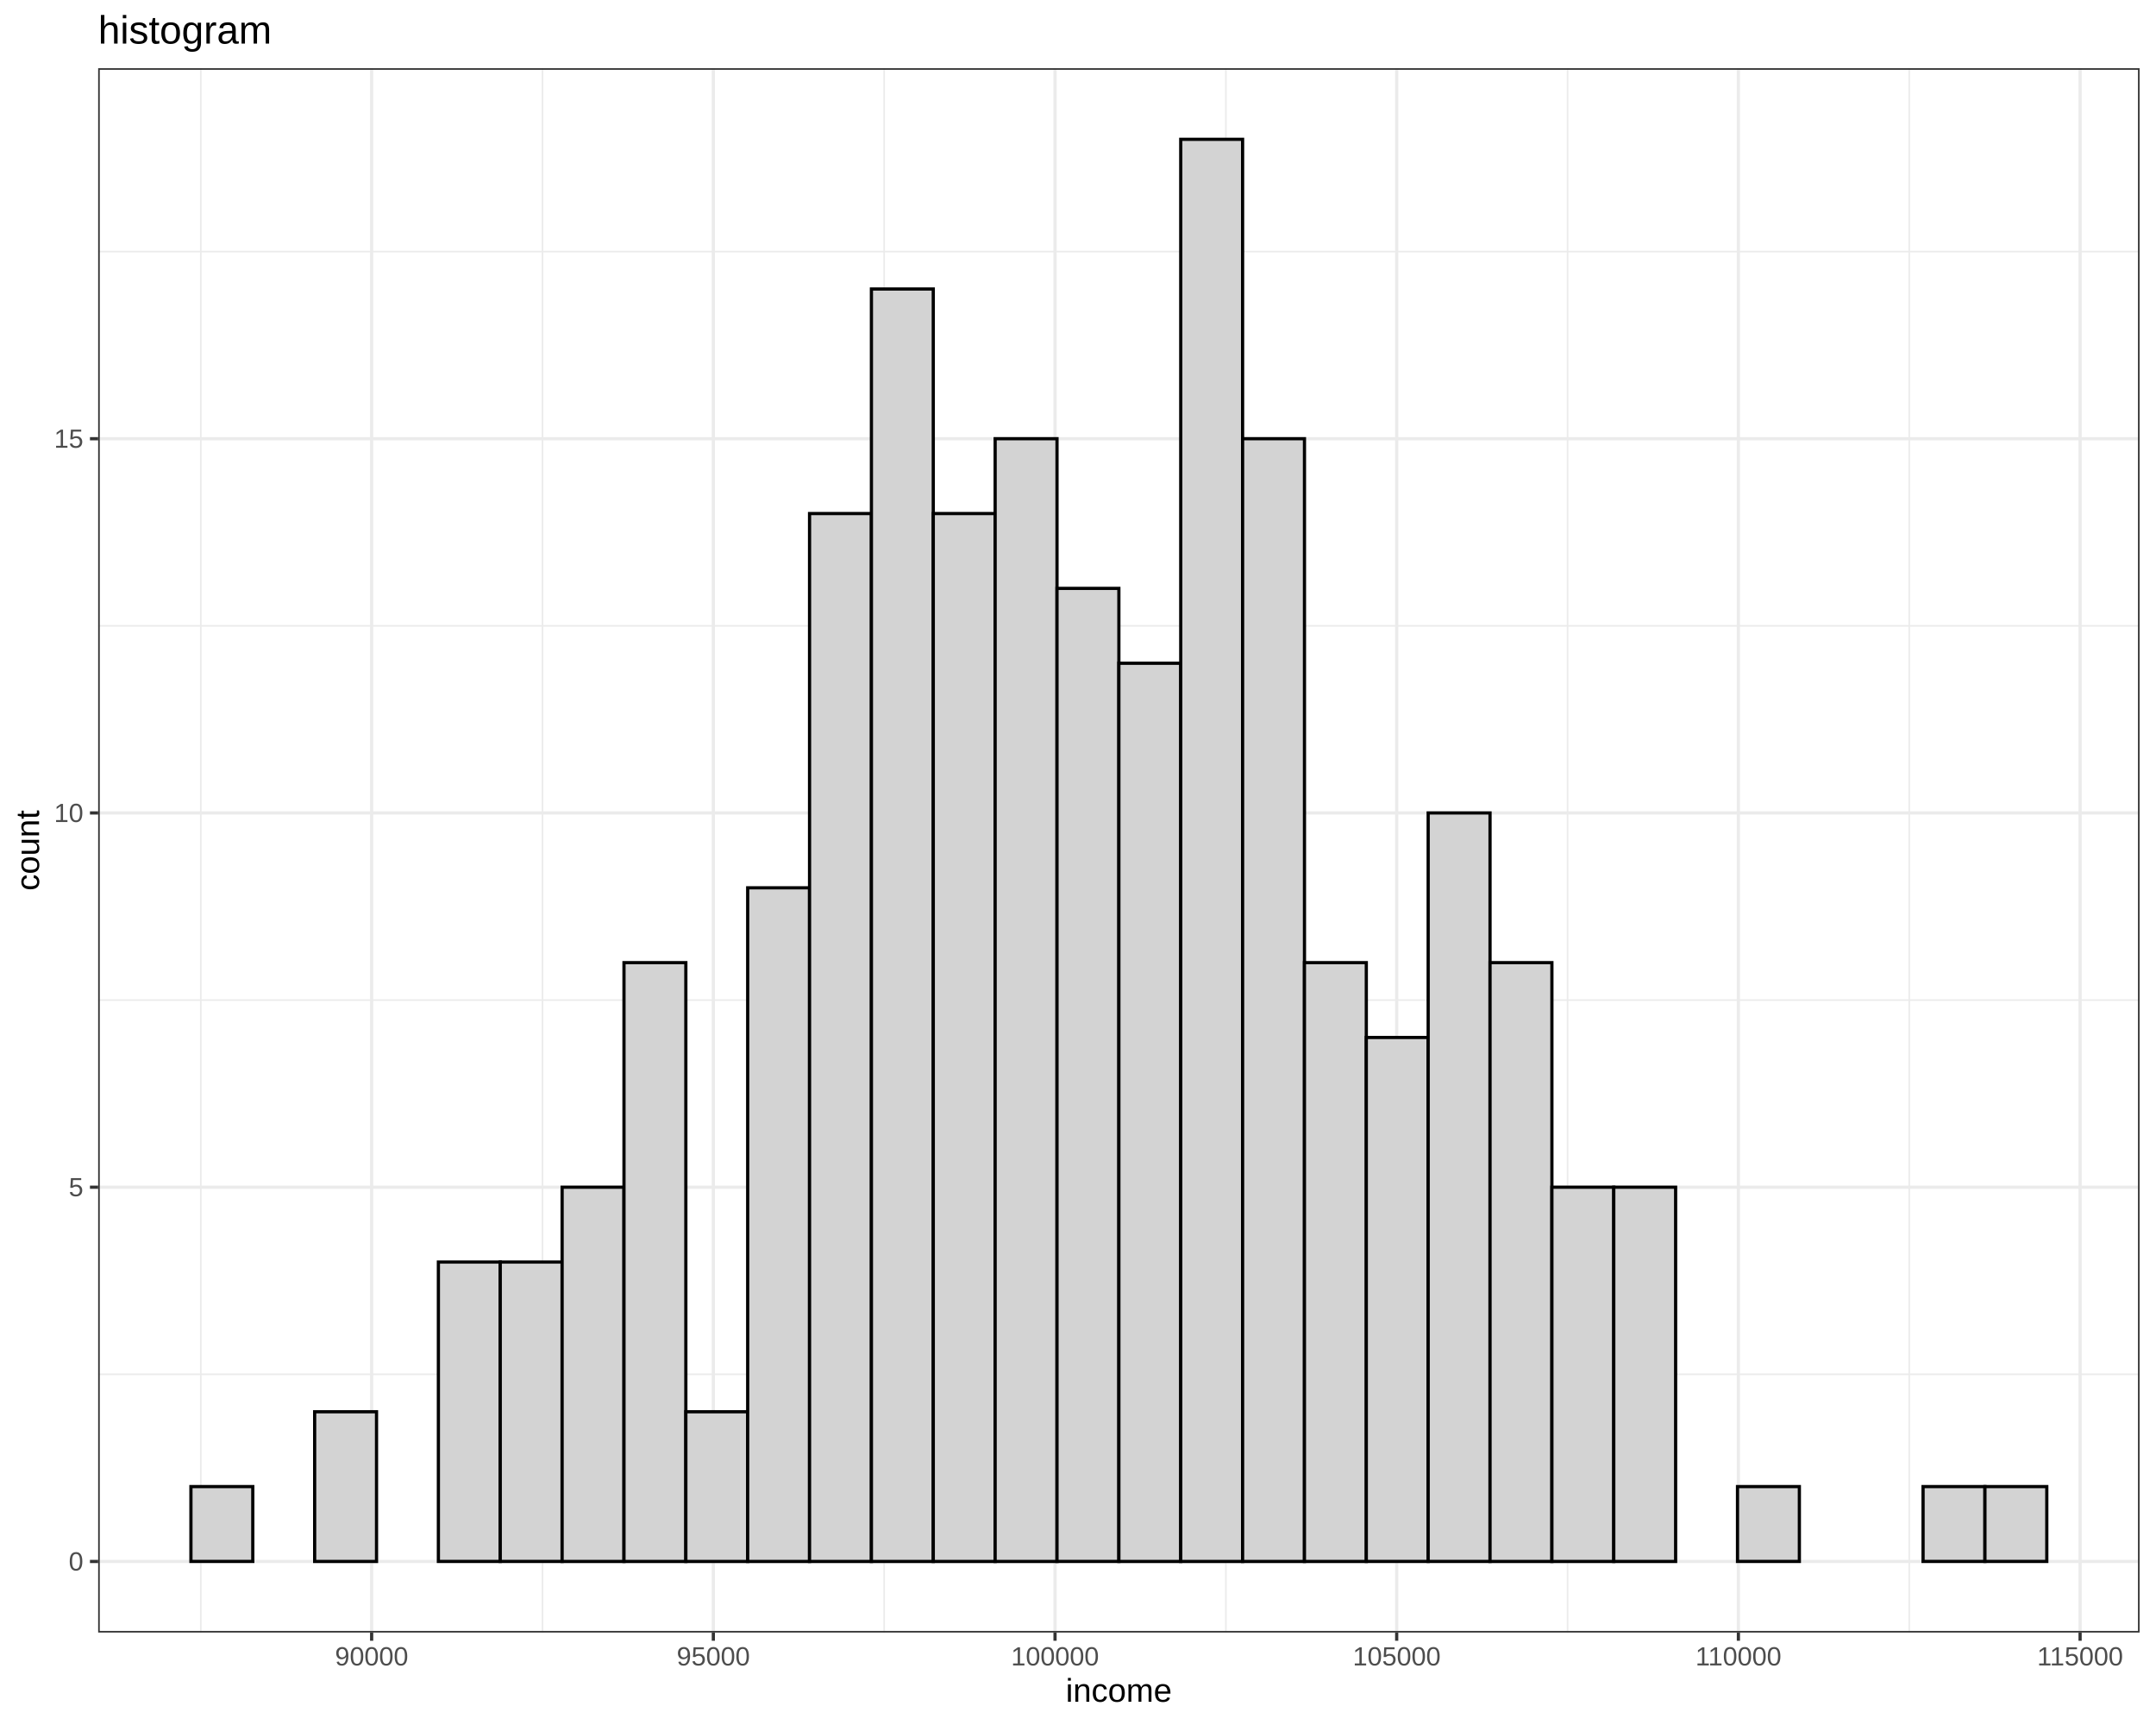
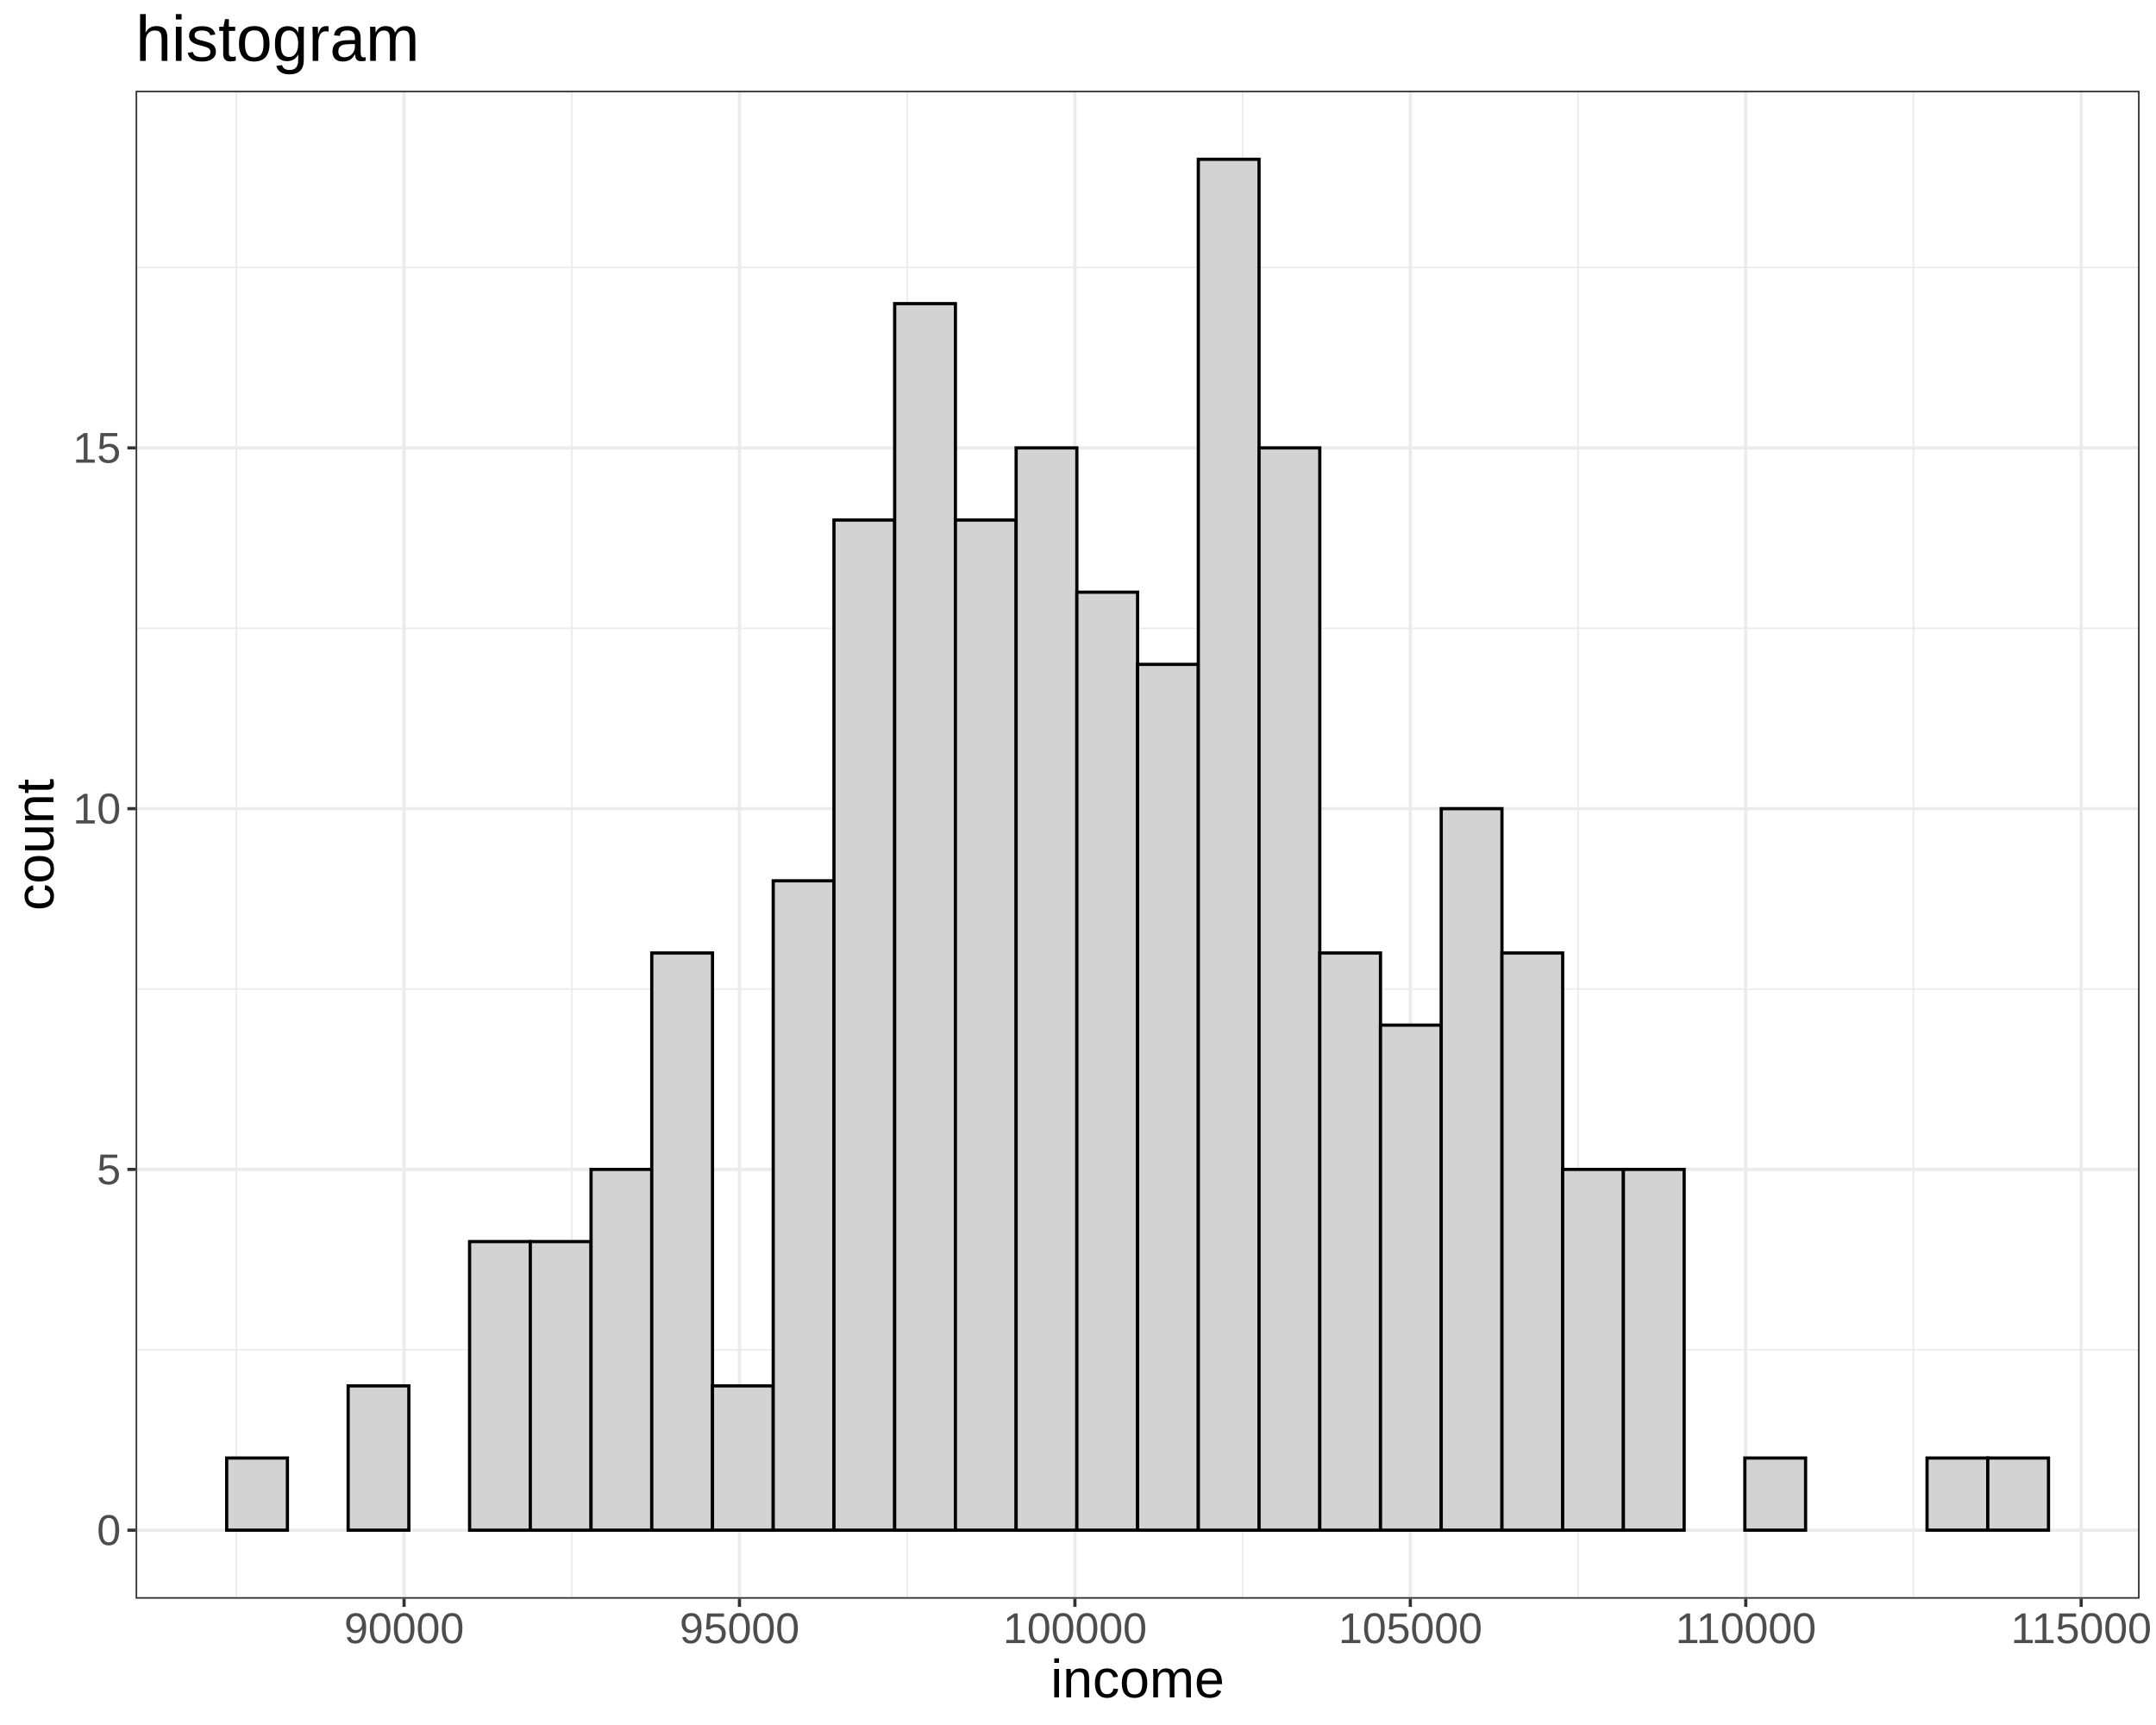
<svg xmlns="http://www.w3.org/2000/svg" viewBox="0 0 720.00 576.00">
  <defs>
    <style type="text/css">
    line, polyline, polygon, path, rect, circle {
      fill: none;
      stroke: #000000;
      stroke-linecap: round;
      stroke-linejoin: round;
      stroke-miterlimit: 10.00;
    }
  </style>
  </defs>
  <rect width="100%" height="100%" style="stroke: none; fill: #FFFFFF;" />
  <rect x="0.00" y="0.00" width="720.00" height="576.00" style="stroke-width: 1.07; stroke: #FFFFFF; fill: #FFFFFF;" />
  <defs>
-     <clipPath id="cpMzIuNzh8NzE0LjUyfDU0NS4xM3wyMi43Nw==">
-       <rect x="32.78" y="22.77" width="681.74" height="522.36" />
+     <clipPath id="cpNDUuMjh8NzE0LjUyfDUzMy44M3wzMC4zMA==">
+       <rect x="45.28" y="30.30" width="669.24" height="503.53" />
    </clipPath>
  </defs>
-   <rect x="32.78" y="22.77" width="681.74" height="522.36" style="stroke-width: 1.07; stroke: none; fill: #FFFFFF;" clip-path="url(#cpMzIuNzh8NzE0LjUyfDU0NS4xM3wyMi43Nw==)" />
-   <polyline points="32.78,458.90 714.52,458.90 " style="stroke-width: 0.53; stroke: #EBEBEB; stroke-linecap: butt;" clip-path="url(#cpMzIuNzh8NzE0LjUyfDU0NS4xM3wyMi43Nw==)" />
-   <polyline points="32.78,333.94 714.52,333.94 " style="stroke-width: 0.53; stroke: #EBEBEB; stroke-linecap: butt;" clip-path="url(#cpMzIuNzh8NzE0LjUyfDU0NS4xM3wyMi43Nw==)" />
-   <polyline points="32.78,208.97 714.52,208.97 " style="stroke-width: 0.53; stroke: #EBEBEB; stroke-linecap: butt;" clip-path="url(#cpMzIuNzh8NzE0LjUyfDU0NS4xM3wyMi43Nw==)" />
-   <polyline points="32.78,84.00 714.52,84.00 " style="stroke-width: 0.53; stroke: #EBEBEB; stroke-linecap: butt;" clip-path="url(#cpMzIuNzh8NzE0LjUyfDU0NS4xM3wyMi43Nw==)" />
-   <polyline points="67.06,545.13 67.06,22.77 " style="stroke-width: 0.53; stroke: #EBEBEB; stroke-linecap: butt;" clip-path="url(#cpMzIuNzh8NzE0LjUyfDU0NS4xM3wyMi43Nw==)" />
-   <polyline points="181.17,545.13 181.17,22.77 " style="stroke-width: 0.53; stroke: #EBEBEB; stroke-linecap: butt;" clip-path="url(#cpMzIuNzh8NzE0LjUyfDU0NS4xM3wyMi43Nw==)" />
-   <polyline points="295.27,545.13 295.27,22.77 " style="stroke-width: 0.53; stroke: #EBEBEB; stroke-linecap: butt;" clip-path="url(#cpMzIuNzh8NzE0LjUyfDU0NS4xM3wyMi43Nw==)" />
-   <polyline points="409.38,545.13 409.38,22.77 " style="stroke-width: 0.53; stroke: #EBEBEB; stroke-linecap: butt;" clip-path="url(#cpMzIuNzh8NzE0LjUyfDU0NS4xM3wyMi43Nw==)" />
-   <polyline points="523.49,545.13 523.49,22.77 " style="stroke-width: 0.53; stroke: #EBEBEB; stroke-linecap: butt;" clip-path="url(#cpMzIuNzh8NzE0LjUyfDU0NS4xM3wyMi43Nw==)" />
-   <polyline points="637.60,545.13 637.60,22.77 " style="stroke-width: 0.53; stroke: #EBEBEB; stroke-linecap: butt;" clip-path="url(#cpMzIuNzh8NzE0LjUyfDU0NS4xM3wyMi43Nw==)" />
-   <polyline points="32.78,521.39 714.52,521.39 " style="stroke-width: 1.07; stroke: #EBEBEB; stroke-linecap: butt;" clip-path="url(#cpMzIuNzh8NzE0LjUyfDU0NS4xM3wyMi43Nw==)" />
-   <polyline points="32.78,396.42 714.52,396.42 " style="stroke-width: 1.07; stroke: #EBEBEB; stroke-linecap: butt;" clip-path="url(#cpMzIuNzh8NzE0LjUyfDU0NS4xM3wyMi43Nw==)" />
-   <polyline points="32.78,271.45 714.52,271.45 " style="stroke-width: 1.07; stroke: #EBEBEB; stroke-linecap: butt;" clip-path="url(#cpMzIuNzh8NzE0LjUyfDU0NS4xM3wyMi43Nw==)" />
-   <polyline points="32.78,146.49 714.52,146.49 " style="stroke-width: 1.07; stroke: #EBEBEB; stroke-linecap: butt;" clip-path="url(#cpMzIuNzh8NzE0LjUyfDU0NS4xM3wyMi43Nw==)" />
-   <polyline points="124.11,545.13 124.11,22.77 " style="stroke-width: 1.07; stroke: #EBEBEB; stroke-linecap: butt;" clip-path="url(#cpMzIuNzh8NzE0LjUyfDU0NS4xM3wyMi43Nw==)" />
-   <polyline points="238.22,545.13 238.22,22.77 " style="stroke-width: 1.07; stroke: #EBEBEB; stroke-linecap: butt;" clip-path="url(#cpMzIuNzh8NzE0LjUyfDU0NS4xM3wyMi43Nw==)" />
-   <polyline points="352.33,545.13 352.33,22.77 " style="stroke-width: 1.07; stroke: #EBEBEB; stroke-linecap: butt;" clip-path="url(#cpMzIuNzh8NzE0LjUyfDU0NS4xM3wyMi43Nw==)" />
-   <polyline points="466.43,545.13 466.43,22.77 " style="stroke-width: 1.07; stroke: #EBEBEB; stroke-linecap: butt;" clip-path="url(#cpMzIuNzh8NzE0LjUyfDU0NS4xM3wyMi43Nw==)" />
-   <polyline points="580.54,545.13 580.54,22.77 " style="stroke-width: 1.07; stroke: #EBEBEB; stroke-linecap: butt;" clip-path="url(#cpMzIuNzh8NzE0LjUyfDU0NS4xM3wyMi43Nw==)" />
-   <polyline points="694.65,545.13 694.65,22.77 " style="stroke-width: 1.07; stroke: #EBEBEB; stroke-linecap: butt;" clip-path="url(#cpMzIuNzh8NzE0LjUyfDU0NS4xM3wyMi43Nw==)" />
-   <rect x="63.76" y="496.39" width="20.66" height="24.99" style="stroke-width: 1.07; stroke-linecap: square; stroke-linejoin: miter; fill: #D3D3D3;" clip-path="url(#cpMzIuNzh8NzE0LjUyfDU0NS4xM3wyMi43Nw==)" />
-   <rect x="84.42" y="521.39" width="20.66" height="0.00" style="stroke-width: 1.07; stroke-linecap: square; stroke-linejoin: miter; fill: #D3D3D3;" clip-path="url(#cpMzIuNzh8NzE0LjUyfDU0NS4xM3wyMi43Nw==)" />
-   <rect x="105.08" y="471.40" width="20.66" height="49.99" style="stroke-width: 1.07; stroke-linecap: square; stroke-linejoin: miter; fill: #D3D3D3;" clip-path="url(#cpMzIuNzh8NzE0LjUyfDU0NS4xM3wyMi43Nw==)" />
-   <rect x="125.74" y="521.39" width="20.66" height="0.00" style="stroke-width: 1.07; stroke-linecap: square; stroke-linejoin: miter; fill: #D3D3D3;" clip-path="url(#cpMzIuNzh8NzE0LjUyfDU0NS4xM3wyMi43Nw==)" />
-   <rect x="146.40" y="421.41" width="20.66" height="99.97" style="stroke-width: 1.07; stroke-linecap: square; stroke-linejoin: miter; fill: #D3D3D3;" clip-path="url(#cpMzIuNzh8NzE0LjUyfDU0NS4xM3wyMi43Nw==)" />
-   <rect x="167.06" y="421.41" width="20.66" height="99.97" style="stroke-width: 1.07; stroke-linecap: square; stroke-linejoin: miter; fill: #D3D3D3;" clip-path="url(#cpMzIuNzh8NzE0LjUyfDU0NS4xM3wyMi43Nw==)" />
-   <rect x="187.72" y="396.42" width="20.66" height="124.97" style="stroke-width: 1.07; stroke-linecap: square; stroke-linejoin: miter; fill: #D3D3D3;" clip-path="url(#cpMzIuNzh8NzE0LjUyfDU0NS4xM3wyMi43Nw==)" />
-   <rect x="208.38" y="321.44" width="20.66" height="199.95" style="stroke-width: 1.07; stroke-linecap: square; stroke-linejoin: miter; fill: #D3D3D3;" clip-path="url(#cpMzIuNzh8NzE0LjUyfDU0NS4xM3wyMi43Nw==)" />
-   <rect x="229.04" y="471.40" width="20.66" height="49.99" style="stroke-width: 1.07; stroke-linecap: square; stroke-linejoin: miter; fill: #D3D3D3;" clip-path="url(#cpMzIuNzh8NzE0LjUyfDU0NS4xM3wyMi43Nw==)" />
-   <rect x="249.69" y="296.45" width="20.66" height="224.94" style="stroke-width: 1.07; stroke-linecap: square; stroke-linejoin: miter; fill: #D3D3D3;" clip-path="url(#cpMzIuNzh8NzE0LjUyfDU0NS4xM3wyMi43Nw==)" />
-   <rect x="270.35" y="171.48" width="20.66" height="349.91" style="stroke-width: 1.07; stroke-linecap: square; stroke-linejoin: miter; fill: #D3D3D3;" clip-path="url(#cpMzIuNzh8NzE0LjUyfDU0NS4xM3wyMi43Nw==)" />
-   <rect x="291.01" y="96.50" width="20.66" height="424.89" style="stroke-width: 1.07; stroke-linecap: square; stroke-linejoin: miter; fill: #D3D3D3;" clip-path="url(#cpMzIuNzh8NzE0LjUyfDU0NS4xM3wyMi43Nw==)" />
-   <rect x="311.67" y="171.48" width="20.66" height="349.91" style="stroke-width: 1.07; stroke-linecap: square; stroke-linejoin: miter; fill: #D3D3D3;" clip-path="url(#cpMzIuNzh8NzE0LjUyfDU0NS4xM3wyMi43Nw==)" />
-   <rect x="332.33" y="146.49" width="20.66" height="374.90" style="stroke-width: 1.07; stroke-linecap: square; stroke-linejoin: miter; fill: #D3D3D3;" clip-path="url(#cpMzIuNzh8NzE0LjUyfDU0NS4xM3wyMi43Nw==)" />
-   <rect x="352.99" y="196.47" width="20.66" height="324.91" style="stroke-width: 1.07; stroke-linecap: square; stroke-linejoin: miter; fill: #D3D3D3;" clip-path="url(#cpMzIuNzh8NzE0LjUyfDU0NS4xM3wyMi43Nw==)" />
-   <rect x="373.65" y="221.47" width="20.66" height="299.92" style="stroke-width: 1.07; stroke-linecap: square; stroke-linejoin: miter; fill: #D3D3D3;" clip-path="url(#cpMzIuNzh8NzE0LjUyfDU0NS4xM3wyMi43Nw==)" />
-   <rect x="394.31" y="46.52" width="20.66" height="474.87" style="stroke-width: 1.07; stroke-linecap: square; stroke-linejoin: miter; fill: #D3D3D3;" clip-path="url(#cpMzIuNzh8NzE0LjUyfDU0NS4xM3wyMi43Nw==)" />
-   <rect x="414.97" y="146.49" width="20.66" height="374.90" style="stroke-width: 1.07; stroke-linecap: square; stroke-linejoin: miter; fill: #D3D3D3;" clip-path="url(#cpMzIuNzh8NzE0LjUyfDU0NS4xM3wyMi43Nw==)" />
-   <rect x="435.62" y="321.44" width="20.66" height="199.95" style="stroke-width: 1.07; stroke-linecap: square; stroke-linejoin: miter; fill: #D3D3D3;" clip-path="url(#cpMzIuNzh8NzE0LjUyfDU0NS4xM3wyMi43Nw==)" />
-   <rect x="456.28" y="346.43" width="20.66" height="174.95" style="stroke-width: 1.07; stroke-linecap: square; stroke-linejoin: miter; fill: #D3D3D3;" clip-path="url(#cpMzIuNzh8NzE0LjUyfDU0NS4xM3wyMi43Nw==)" />
-   <rect x="476.94" y="271.45" width="20.66" height="249.93" style="stroke-width: 1.07; stroke-linecap: square; stroke-linejoin: miter; fill: #D3D3D3;" clip-path="url(#cpMzIuNzh8NzE0LjUyfDU0NS4xM3wyMi43Nw==)" />
-   <rect x="497.60" y="321.44" width="20.66" height="199.95" style="stroke-width: 1.07; stroke-linecap: square; stroke-linejoin: miter; fill: #D3D3D3;" clip-path="url(#cpMzIuNzh8NzE0LjUyfDU0NS4xM3wyMi43Nw==)" />
-   <rect x="518.26" y="396.42" width="20.66" height="124.97" style="stroke-width: 1.07; stroke-linecap: square; stroke-linejoin: miter; fill: #D3D3D3;" clip-path="url(#cpMzIuNzh8NzE0LjUyfDU0NS4xM3wyMi43Nw==)" />
-   <rect x="538.92" y="396.42" width="20.66" height="124.97" style="stroke-width: 1.07; stroke-linecap: square; stroke-linejoin: miter; fill: #D3D3D3;" clip-path="url(#cpMzIuNzh8NzE0LjUyfDU0NS4xM3wyMi43Nw==)" />
-   <rect x="559.58" y="521.39" width="20.66" height="0.00" style="stroke-width: 1.07; stroke-linecap: square; stroke-linejoin: miter; fill: #D3D3D3;" clip-path="url(#cpMzIuNzh8NzE0LjUyfDU0NS4xM3wyMi43Nw==)" />
-   <rect x="580.24" y="496.39" width="20.66" height="24.99" style="stroke-width: 1.07; stroke-linecap: square; stroke-linejoin: miter; fill: #D3D3D3;" clip-path="url(#cpMzIuNzh8NzE0LjUyfDU0NS4xM3wyMi43Nw==)" />
-   <rect x="600.90" y="521.39" width="20.66" height="0.00" style="stroke-width: 1.07; stroke-linecap: square; stroke-linejoin: miter; fill: #D3D3D3;" clip-path="url(#cpMzIuNzh8NzE0LjUyfDU0NS4xM3wyMi43Nw==)" />
-   <rect x="621.56" y="521.39" width="20.66" height="0.00" style="stroke-width: 1.07; stroke-linecap: square; stroke-linejoin: miter; fill: #D3D3D3;" clip-path="url(#cpMzIuNzh8NzE0LjUyfDU0NS4xM3wyMi43Nw==)" />
-   <rect x="642.21" y="496.39" width="20.66" height="24.99" style="stroke-width: 1.07; stroke-linecap: square; stroke-linejoin: miter; fill: #D3D3D3;" clip-path="url(#cpMzIuNzh8NzE0LjUyfDU0NS4xM3wyMi43Nw==)" />
-   <rect x="662.87" y="496.39" width="20.66" height="24.99" style="stroke-width: 1.07; stroke-linecap: square; stroke-linejoin: miter; fill: #D3D3D3;" clip-path="url(#cpMzIuNzh8NzE0LjUyfDU0NS4xM3wyMi43Nw==)" />
-   <rect x="32.78" y="22.77" width="681.74" height="522.36" style="stroke-width: 1.07; stroke: #333333;" clip-path="url(#cpMzIuNzh8NzE0LjUyfDU0NS4xM3wyMi43Nw==)" />
+   <rect x="45.28" y="30.30" width="669.24" height="503.53" style="stroke-width: 1.07; stroke: none; fill: #FFFFFF;" clip-path="url(#cpNDUuMjh8NzE0LjUyfDUzMy44M3wzMC4zMA==)" />
+   <polyline points="45.28,450.71 714.52,450.71 " style="stroke-width: 0.53; stroke: #EBEBEB; stroke-linecap: butt;" clip-path="url(#cpNDUuMjh8NzE0LjUyfDUzMy44M3wzMC4zMA==)" />
+   <polyline points="45.28,330.25 714.52,330.25 " style="stroke-width: 0.53; stroke: #EBEBEB; stroke-linecap: butt;" clip-path="url(#cpNDUuMjh8NzE0LjUyfDUzMy44M3wzMC4zMA==)" />
+   <polyline points="45.28,209.79 714.52,209.79 " style="stroke-width: 0.53; stroke: #EBEBEB; stroke-linecap: butt;" clip-path="url(#cpNDUuMjh8NzE0LjUyfDUzMy44M3wzMC4zMA==)" />
+   <polyline points="45.28,89.33 714.52,89.33 " style="stroke-width: 0.53; stroke: #EBEBEB; stroke-linecap: butt;" clip-path="url(#cpNDUuMjh8NzE0LjUyfDUzMy44M3wzMC4zMA==)" />
+   <polyline points="78.93,533.83 78.93,30.30 " style="stroke-width: 0.53; stroke: #EBEBEB; stroke-linecap: butt;" clip-path="url(#cpNDUuMjh8NzE0LjUyfDUzMy44M3wzMC4zMA==)" />
+   <polyline points="190.94,533.83 190.94,30.30 " style="stroke-width: 0.53; stroke: #EBEBEB; stroke-linecap: butt;" clip-path="url(#cpNDUuMjh8NzE0LjUyfDUzMy44M3wzMC4zMA==)" />
+   <polyline points="302.96,533.83 302.96,30.30 " style="stroke-width: 0.53; stroke: #EBEBEB; stroke-linecap: butt;" clip-path="url(#cpNDUuMjh8NzE0LjUyfDUzMy44M3wzMC4zMA==)" />
+   <polyline points="414.98,533.83 414.98,30.30 " style="stroke-width: 0.53; stroke: #EBEBEB; stroke-linecap: butt;" clip-path="url(#cpNDUuMjh8NzE0LjUyfDUzMy44M3wzMC4zMA==)" />
+   <polyline points="526.99,533.83 526.99,30.30 " style="stroke-width: 0.53; stroke: #EBEBEB; stroke-linecap: butt;" clip-path="url(#cpNDUuMjh8NzE0LjUyfDUzMy44M3wzMC4zMA==)" />
+   <polyline points="639.01,533.83 639.01,30.30 " style="stroke-width: 0.53; stroke: #EBEBEB; stroke-linecap: butt;" clip-path="url(#cpNDUuMjh8NzE0LjUyfDUzMy44M3wzMC4zMA==)" />
+   <polyline points="45.28,510.95 714.52,510.95 " style="stroke-width: 1.07; stroke: #EBEBEB; stroke-linecap: butt;" clip-path="url(#cpNDUuMjh8NzE0LjUyfDUzMy44M3wzMC4zMA==)" />
+   <polyline points="45.28,390.48 714.52,390.48 " style="stroke-width: 1.07; stroke: #EBEBEB; stroke-linecap: butt;" clip-path="url(#cpNDUuMjh8NzE0LjUyfDUzMy44M3wzMC4zMA==)" />
+   <polyline points="45.28,270.02 714.52,270.02 " style="stroke-width: 1.07; stroke: #EBEBEB; stroke-linecap: butt;" clip-path="url(#cpNDUuMjh8NzE0LjUyfDUzMy44M3wzMC4zMA==)" />
+   <polyline points="45.28,149.56 714.52,149.56 " style="stroke-width: 1.07; stroke: #EBEBEB; stroke-linecap: butt;" clip-path="url(#cpNDUuMjh8NzE0LjUyfDUzMy44M3wzMC4zMA==)" />
+   <polyline points="134.94,533.83 134.94,30.30 " style="stroke-width: 1.07; stroke: #EBEBEB; stroke-linecap: butt;" clip-path="url(#cpNDUuMjh8NzE0LjUyfDUzMy44M3wzMC4zMA==)" />
+   <polyline points="246.95,533.83 246.95,30.30 " style="stroke-width: 1.07; stroke: #EBEBEB; stroke-linecap: butt;" clip-path="url(#cpNDUuMjh8NzE0LjUyfDUzMy44M3wzMC4zMA==)" />
+   <polyline points="358.97,533.83 358.97,30.30 " style="stroke-width: 1.07; stroke: #EBEBEB; stroke-linecap: butt;" clip-path="url(#cpNDUuMjh8NzE0LjUyfDUzMy44M3wzMC4zMA==)" />
+   <polyline points="470.98,533.83 470.98,30.30 " style="stroke-width: 1.07; stroke: #EBEBEB; stroke-linecap: butt;" clip-path="url(#cpNDUuMjh8NzE0LjUyfDUzMy44M3wzMC4zMA==)" />
+   <polyline points="583.00,533.83 583.00,30.30 " style="stroke-width: 1.07; stroke: #EBEBEB; stroke-linecap: butt;" clip-path="url(#cpNDUuMjh8NzE0LjUyfDUzMy44M3wzMC4zMA==)" />
+   <polyline points="695.01,533.83 695.01,30.30 " style="stroke-width: 1.07; stroke: #EBEBEB; stroke-linecap: butt;" clip-path="url(#cpNDUuMjh8NzE0LjUyfDUzMy44M3wzMC4zMA==)" />
+   <rect x="75.70" y="486.85" width="20.28" height="24.09" style="stroke-width: 1.07; stroke-linecap: square; stroke-linejoin: miter; fill: #D3D3D3;" clip-path="url(#cpNDUuMjh8NzE0LjUyfDUzMy44M3wzMC4zMA==)" />
+   <rect x="95.98" y="510.95" width="20.28" height="0.00" style="stroke-width: 1.07; stroke-linecap: square; stroke-linejoin: miter; fill: #D3D3D3;" clip-path="url(#cpNDUuMjh8NzE0LjUyfDUzMy44M3wzMC4zMA==)" />
+   <rect x="116.26" y="462.76" width="20.28" height="48.18" style="stroke-width: 1.07; stroke-linecap: square; stroke-linejoin: miter; fill: #D3D3D3;" clip-path="url(#cpNDUuMjh8NzE0LjUyfDUzMy44M3wzMC4zMA==)" />
+   <rect x="136.54" y="510.95" width="20.28" height="0.00" style="stroke-width: 1.07; stroke-linecap: square; stroke-linejoin: miter; fill: #D3D3D3;" clip-path="url(#cpNDUuMjh8NzE0LjUyfDUzMy44M3wzMC4zMA==)" />
+   <rect x="156.82" y="414.58" width="20.28" height="96.37" style="stroke-width: 1.07; stroke-linecap: square; stroke-linejoin: miter; fill: #D3D3D3;" clip-path="url(#cpNDUuMjh8NzE0LjUyfDUzMy44M3wzMC4zMA==)" />
+   <rect x="177.10" y="414.58" width="20.28" height="96.37" style="stroke-width: 1.07; stroke-linecap: square; stroke-linejoin: miter; fill: #D3D3D3;" clip-path="url(#cpNDUuMjh8NzE0LjUyfDUzMy44M3wzMC4zMA==)" />
+   <rect x="197.38" y="390.48" width="20.28" height="120.46" style="stroke-width: 1.07; stroke-linecap: square; stroke-linejoin: miter; fill: #D3D3D3;" clip-path="url(#cpNDUuMjh8NzE0LjUyfDUzMy44M3wzMC4zMA==)" />
+   <rect x="217.66" y="318.21" width="20.28" height="192.74" style="stroke-width: 1.07; stroke-linecap: square; stroke-linejoin: miter; fill: #D3D3D3;" clip-path="url(#cpNDUuMjh8NzE0LjUyfDUzMy44M3wzMC4zMA==)" />
+   <rect x="237.94" y="462.76" width="20.28" height="48.18" style="stroke-width: 1.07; stroke-linecap: square; stroke-linejoin: miter; fill: #D3D3D3;" clip-path="url(#cpNDUuMjh8NzE0LjUyfDUzMy44M3wzMC4zMA==)" />
+   <rect x="258.22" y="294.11" width="20.28" height="216.83" style="stroke-width: 1.07; stroke-linecap: square; stroke-linejoin: miter; fill: #D3D3D3;" clip-path="url(#cpNDUuMjh8NzE0LjUyfDUzMy44M3wzMC4zMA==)" />
+   <rect x="278.50" y="173.65" width="20.28" height="337.29" style="stroke-width: 1.07; stroke-linecap: square; stroke-linejoin: miter; fill: #D3D3D3;" clip-path="url(#cpNDUuMjh8NzE0LjUyfDUzMy44M3wzMC4zMA==)" />
+   <rect x="298.78" y="101.38" width="20.28" height="409.57" style="stroke-width: 1.07; stroke-linecap: square; stroke-linejoin: miter; fill: #D3D3D3;" clip-path="url(#cpNDUuMjh8NzE0LjUyfDUzMy44M3wzMC4zMA==)" />
+   <rect x="319.06" y="173.65" width="20.28" height="337.29" style="stroke-width: 1.07; stroke-linecap: square; stroke-linejoin: miter; fill: #D3D3D3;" clip-path="url(#cpNDUuMjh8NzE0LjUyfDUzMy44M3wzMC4zMA==)" />
+   <rect x="339.34" y="149.56" width="20.28" height="361.39" style="stroke-width: 1.07; stroke-linecap: square; stroke-linejoin: miter; fill: #D3D3D3;" clip-path="url(#cpNDUuMjh8NzE0LjUyfDUzMy44M3wzMC4zMA==)" />
+   <rect x="359.62" y="197.74" width="20.28" height="313.20" style="stroke-width: 1.07; stroke-linecap: square; stroke-linejoin: miter; fill: #D3D3D3;" clip-path="url(#cpNDUuMjh8NzE0LjUyfDUzMy44M3wzMC4zMA==)" />
+   <rect x="379.90" y="221.84" width="20.28" height="289.11" style="stroke-width: 1.07; stroke-linecap: square; stroke-linejoin: miter; fill: #D3D3D3;" clip-path="url(#cpNDUuMjh8NzE0LjUyfDUzMy44M3wzMC4zMA==)" />
+   <rect x="400.18" y="53.19" width="20.28" height="457.76" style="stroke-width: 1.07; stroke-linecap: square; stroke-linejoin: miter; fill: #D3D3D3;" clip-path="url(#cpNDUuMjh8NzE0LjUyfDUzMy44M3wzMC4zMA==)" />
+   <rect x="420.46" y="149.56" width="20.28" height="361.39" style="stroke-width: 1.07; stroke-linecap: square; stroke-linejoin: miter; fill: #D3D3D3;" clip-path="url(#cpNDUuMjh8NzE0LjUyfDUzMy44M3wzMC4zMA==)" />
+   <rect x="440.74" y="318.21" width="20.28" height="192.74" style="stroke-width: 1.07; stroke-linecap: square; stroke-linejoin: miter; fill: #D3D3D3;" clip-path="url(#cpNDUuMjh8NzE0LjUyfDUzMy44M3wzMC4zMA==)" />
+   <rect x="461.02" y="342.30" width="20.28" height="168.65" style="stroke-width: 1.07; stroke-linecap: square; stroke-linejoin: miter; fill: #D3D3D3;" clip-path="url(#cpNDUuMjh8NzE0LjUyfDUzMy44M3wzMC4zMA==)" />
+   <rect x="481.30" y="270.02" width="20.28" height="240.92" style="stroke-width: 1.07; stroke-linecap: square; stroke-linejoin: miter; fill: #D3D3D3;" clip-path="url(#cpNDUuMjh8NzE0LjUyfDUzMy44M3wzMC4zMA==)" />
+   <rect x="501.58" y="318.21" width="20.28" height="192.74" style="stroke-width: 1.07; stroke-linecap: square; stroke-linejoin: miter; fill: #D3D3D3;" clip-path="url(#cpNDUuMjh8NzE0LjUyfDUzMy44M3wzMC4zMA==)" />
+   <rect x="521.86" y="390.48" width="20.28" height="120.46" style="stroke-width: 1.07; stroke-linecap: square; stroke-linejoin: miter; fill: #D3D3D3;" clip-path="url(#cpNDUuMjh8NzE0LjUyfDUzMy44M3wzMC4zMA==)" />
+   <rect x="542.14" y="390.48" width="20.28" height="120.46" style="stroke-width: 1.07; stroke-linecap: square; stroke-linejoin: miter; fill: #D3D3D3;" clip-path="url(#cpNDUuMjh8NzE0LjUyfDUzMy44M3wzMC4zMA==)" />
+   <rect x="562.42" y="510.95" width="20.28" height="0.00" style="stroke-width: 1.07; stroke-linecap: square; stroke-linejoin: miter; fill: #D3D3D3;" clip-path="url(#cpNDUuMjh8NzE0LjUyfDUzMy44M3wzMC4zMA==)" />
+   <rect x="582.70" y="486.85" width="20.28" height="24.09" style="stroke-width: 1.07; stroke-linecap: square; stroke-linejoin: miter; fill: #D3D3D3;" clip-path="url(#cpNDUuMjh8NzE0LjUyfDUzMy44M3wzMC4zMA==)" />
+   <rect x="602.98" y="510.95" width="20.28" height="0.00" style="stroke-width: 1.07; stroke-linecap: square; stroke-linejoin: miter; fill: #D3D3D3;" clip-path="url(#cpNDUuMjh8NzE0LjUyfDUzMy44M3wzMC4zMA==)" />
+   <rect x="623.26" y="510.95" width="20.28" height="0.00" style="stroke-width: 1.07; stroke-linecap: square; stroke-linejoin: miter; fill: #D3D3D3;" clip-path="url(#cpNDUuMjh8NzE0LjUyfDUzMy44M3wzMC4zMA==)" />
+   <rect x="643.54" y="486.85" width="20.28" height="24.09" style="stroke-width: 1.07; stroke-linecap: square; stroke-linejoin: miter; fill: #D3D3D3;" clip-path="url(#cpNDUuMjh8NzE0LjUyfDUzMy44M3wzMC4zMA==)" />
+   <rect x="663.82" y="486.85" width="20.28" height="24.09" style="stroke-width: 1.07; stroke-linecap: square; stroke-linejoin: miter; fill: #D3D3D3;" clip-path="url(#cpNDUuMjh8NzE0LjUyfDUzMy44M3wzMC4zMA==)" />
+   <rect x="45.28" y="30.30" width="669.24" height="503.53" style="stroke-width: 1.07; stroke: #333333;" clip-path="url(#cpNDUuMjh8NzE0LjUyfDUzMy44M3wzMC4zMA==)" />
  <defs>
    <clipPath id="cpMC4wMHw3MjAuMDB8NTc2LjAwfDAuMDA=">
      <rect x="0.00" y="0.00" width="720.00" height="576.00" />
    </clipPath>
  </defs>
  <g clip-path="url(#cpMC4wMHw3MjAuMDB8NTc2LjAwfDAuMDA=)">
-     <text x="22.95" y="524.41" style="font-size: 8.80px; fill: #4D4D4D; font-family: Liberation Sans;" textLength="4.89px" lengthAdjust="spacingAndGlyphs">0</text>
+     <text x="32.34" y="515.90" style="font-size: 14.40px; fill: #4D4D4D; font-family: Liberation Sans;" textLength="8.00px" lengthAdjust="spacingAndGlyphs">0</text>
  </g>
  <g clip-path="url(#cpMC4wMHw3MjAuMDB8NTc2LjAwfDAuMDA=)">
-     <text x="22.95" y="399.44" style="font-size: 8.80px; fill: #4D4D4D; font-family: Liberation Sans;" textLength="4.89px" lengthAdjust="spacingAndGlyphs">5</text>
+     <text x="32.34" y="395.44" style="font-size: 14.40px; fill: #4D4D4D; font-family: Liberation Sans;" textLength="8.00px" lengthAdjust="spacingAndGlyphs">5</text>
  </g>
  <g clip-path="url(#cpMC4wMHw3MjAuMDB8NTc2LjAwfDAuMDA=)">
-     <text x="18.06" y="274.48" style="font-size: 8.80px; fill: #4D4D4D; font-family: Liberation Sans;" textLength="9.78px" lengthAdjust="spacingAndGlyphs">10</text>
+     <text x="24.34" y="274.98" style="font-size: 14.40px; fill: #4D4D4D; font-family: Liberation Sans;" textLength="16.00px" lengthAdjust="spacingAndGlyphs">10</text>
  </g>
  <g clip-path="url(#cpMC4wMHw3MjAuMDB8NTc2LjAwfDAuMDA=)">
-     <text x="18.06" y="149.51" style="font-size: 8.80px; fill: #4D4D4D; font-family: Liberation Sans;" textLength="9.78px" lengthAdjust="spacingAndGlyphs">15</text>
+     <text x="24.34" y="154.51" style="font-size: 14.40px; fill: #4D4D4D; font-family: Liberation Sans;" textLength="16.00px" lengthAdjust="spacingAndGlyphs">15</text>
  </g>
-   <polyline points="30.04,521.39 32.78,521.39 " style="stroke-width: 1.07; stroke: #333333; stroke-linecap: butt;" clip-path="url(#cpMC4wMHw3MjAuMDB8NTc2LjAwfDAuMDA=)" />
-   <polyline points="30.04,396.42 32.78,396.42 " style="stroke-width: 1.07; stroke: #333333; stroke-linecap: butt;" clip-path="url(#cpMC4wMHw3MjAuMDB8NTc2LjAwfDAuMDA=)" />
-   <polyline points="30.04,271.45 32.78,271.45 " style="stroke-width: 1.07; stroke: #333333; stroke-linecap: butt;" clip-path="url(#cpMC4wMHw3MjAuMDB8NTc2LjAwfDAuMDA=)" />
-   <polyline points="30.04,146.49 32.78,146.49 " style="stroke-width: 1.07; stroke: #333333; stroke-linecap: butt;" clip-path="url(#cpMC4wMHw3MjAuMDB8NTc2LjAwfDAuMDA=)" />
-   <polyline points="124.11,547.87 124.11,545.13 " style="stroke-width: 1.07; stroke: #333333; stroke-linecap: butt;" clip-path="url(#cpMC4wMHw3MjAuMDB8NTc2LjAwfDAuMDA=)" />
-   <polyline points="238.22,547.87 238.22,545.13 " style="stroke-width: 1.07; stroke: #333333; stroke-linecap: butt;" clip-path="url(#cpMC4wMHw3MjAuMDB8NTc2LjAwfDAuMDA=)" />
-   <polyline points="352.33,547.87 352.33,545.13 " style="stroke-width: 1.07; stroke: #333333; stroke-linecap: butt;" clip-path="url(#cpMC4wMHw3MjAuMDB8NTc2LjAwfDAuMDA=)" />
-   <polyline points="466.43,547.87 466.43,545.13 " style="stroke-width: 1.07; stroke: #333333; stroke-linecap: butt;" clip-path="url(#cpMC4wMHw3MjAuMDB8NTc2LjAwfDAuMDA=)" />
-   <polyline points="580.54,547.87 580.54,545.13 " style="stroke-width: 1.07; stroke: #333333; stroke-linecap: butt;" clip-path="url(#cpMC4wMHw3MjAuMDB8NTc2LjAwfDAuMDA=)" />
-   <polyline points="694.65,547.87 694.65,545.13 " style="stroke-width: 1.07; stroke: #333333; stroke-linecap: butt;" clip-path="url(#cpMC4wMHw3MjAuMDB8NTc2LjAwfDAuMDA=)" />
+   <polyline points="42.54,510.95 45.28,510.95 " style="stroke-width: 1.07; stroke: #333333; stroke-linecap: butt;" clip-path="url(#cpMC4wMHw3MjAuMDB8NTc2LjAwfDAuMDA=)" />
+   <polyline points="42.54,390.48 45.28,390.48 " style="stroke-width: 1.07; stroke: #333333; stroke-linecap: butt;" clip-path="url(#cpMC4wMHw3MjAuMDB8NTc2LjAwfDAuMDA=)" />
+   <polyline points="42.54,270.02 45.28,270.02 " style="stroke-width: 1.07; stroke: #333333; stroke-linecap: butt;" clip-path="url(#cpMC4wMHw3MjAuMDB8NTc2LjAwfDAuMDA=)" />
+   <polyline points="42.54,149.56 45.28,149.56 " style="stroke-width: 1.07; stroke: #333333; stroke-linecap: butt;" clip-path="url(#cpMC4wMHw3MjAuMDB8NTc2LjAwfDAuMDA=)" />
+   <polyline points="134.94,536.57 134.94,533.83 " style="stroke-width: 1.07; stroke: #333333; stroke-linecap: butt;" clip-path="url(#cpMC4wMHw3MjAuMDB8NTc2LjAwfDAuMDA=)" />
+   <polyline points="246.95,536.57 246.95,533.83 " style="stroke-width: 1.07; stroke: #333333; stroke-linecap: butt;" clip-path="url(#cpMC4wMHw3MjAuMDB8NTc2LjAwfDAuMDA=)" />
+   <polyline points="358.97,536.57 358.97,533.83 " style="stroke-width: 1.07; stroke: #333333; stroke-linecap: butt;" clip-path="url(#cpMC4wMHw3MjAuMDB8NTc2LjAwfDAuMDA=)" />
+   <polyline points="470.98,536.57 470.98,533.83 " style="stroke-width: 1.07; stroke: #333333; stroke-linecap: butt;" clip-path="url(#cpMC4wMHw3MjAuMDB8NTc2LjAwfDAuMDA=)" />
+   <polyline points="583.00,536.57 583.00,533.83 " style="stroke-width: 1.07; stroke: #333333; stroke-linecap: butt;" clip-path="url(#cpMC4wMHw3MjAuMDB8NTc2LjAwfDAuMDA=)" />
+   <polyline points="695.01,536.57 695.01,533.83 " style="stroke-width: 1.07; stroke: #333333; stroke-linecap: butt;" clip-path="url(#cpMC4wMHw3MjAuMDB8NTc2LjAwfDAuMDA=)" />
  <g clip-path="url(#cpMC4wMHw3MjAuMDB8NTc2LjAwfDAuMDA=)">
-     <text x="111.88" y="556.11" style="font-size: 8.80px; fill: #4D4D4D; font-family: Liberation Sans;" textLength="24.45px" lengthAdjust="spacingAndGlyphs">90000</text>
+     <text x="114.94" y="548.67" style="font-size: 14.40px; fill: #4D4D4D; font-family: Liberation Sans;" textLength="40.00px" lengthAdjust="spacingAndGlyphs">90000</text>
  </g>
  <g clip-path="url(#cpMC4wMHw3MjAuMDB8NTc2LjAwfDAuMDA=)">
-     <text x="225.99" y="556.11" style="font-size: 8.80px; fill: #4D4D4D; font-family: Liberation Sans;" textLength="24.45px" lengthAdjust="spacingAndGlyphs">95000</text>
+     <text x="226.95" y="548.67" style="font-size: 14.40px; fill: #4D4D4D; font-family: Liberation Sans;" textLength="40.00px" lengthAdjust="spacingAndGlyphs">95000</text>
  </g>
  <g clip-path="url(#cpMC4wMHw3MjAuMDB8NTc2LjAwfDAuMDA=)">
-     <text x="337.65" y="556.11" style="font-size: 8.80px; fill: #4D4D4D; font-family: Liberation Sans;" textLength="29.34px" lengthAdjust="spacingAndGlyphs">100000</text>
+     <text x="334.97" y="548.67" style="font-size: 14.40px; fill: #4D4D4D; font-family: Liberation Sans;" textLength="48.00px" lengthAdjust="spacingAndGlyphs">100000</text>
  </g>
  <g clip-path="url(#cpMC4wMHw3MjAuMDB8NTc2LjAwfDAuMDA=)">
-     <text x="451.76" y="556.11" style="font-size: 8.80px; fill: #4D4D4D; font-family: Liberation Sans;" textLength="29.34px" lengthAdjust="spacingAndGlyphs">105000</text>
+     <text x="446.98" y="548.67" style="font-size: 14.40px; fill: #4D4D4D; font-family: Liberation Sans;" textLength="48.00px" lengthAdjust="spacingAndGlyphs">105000</text>
  </g>
  <g clip-path="url(#cpMC4wMHw3MjAuMDB8NTc2LjAwfDAuMDA=)">
-     <text x="566.20" y="556.11" style="font-size: 8.80px; fill: #4D4D4D; font-family: Liberation Sans;" textLength="28.69px" lengthAdjust="spacingAndGlyphs">110000</text>
+     <text x="559.53" y="548.67" style="font-size: 14.40px; fill: #4D4D4D; font-family: Liberation Sans;" textLength="46.94px" lengthAdjust="spacingAndGlyphs">110000</text>
  </g>
  <g clip-path="url(#cpMC4wMHw3MjAuMDB8NTc2LjAwfDAuMDA=)">
-     <text x="680.31" y="556.11" style="font-size: 8.80px; fill: #4D4D4D; font-family: Liberation Sans;" textLength="28.69px" lengthAdjust="spacingAndGlyphs">115000</text>
+     <text x="671.54" y="548.67" style="font-size: 14.40px; fill: #4D4D4D; font-family: Liberation Sans;" textLength="46.94px" lengthAdjust="spacingAndGlyphs">115000</text>
  </g>
  <g clip-path="url(#cpMC4wMHw3MjAuMDB8NTc2LjAwfDAuMDA=)">
-     <text x="355.91" y="568.24" style="font-size: 11.00px; font-family: Liberation Sans;" textLength="35.47px" lengthAdjust="spacingAndGlyphs">income</text>
+     <text x="350.87" y="566.79" style="font-size: 18.00px; font-family: Liberation Sans;" textLength="58.05px" lengthAdjust="spacingAndGlyphs">income</text>
  </g>
  <g clip-path="url(#cpMC4wMHw3MjAuMDB8NTc2LjAwfDAuMDA=)">
-     <text transform="translate(13.04,297.42) rotate(-90)" style="font-size: 11.00px; font-family: Liberation Sans;" textLength="26.94px" lengthAdjust="spacingAndGlyphs">count</text>
+     <text transform="translate(17.87,304.09) rotate(-90)" style="font-size: 18.00px; font-family: Liberation Sans;" textLength="44.05px" lengthAdjust="spacingAndGlyphs">count</text>
  </g>
  <g clip-path="url(#cpMC4wMHw3MjAuMDB8NTc2LjAwfDAuMDA=)">
-     <text x="32.78" y="14.56" style="font-size: 13.20px; font-family: Liberation Sans;" textLength="57.88px" lengthAdjust="spacingAndGlyphs">histogram</text>
+     <text x="45.28" y="20.34" style="font-size: 21.60px; font-family: Liberation Sans;" textLength="94.83px" lengthAdjust="spacingAndGlyphs">histogram</text>
  </g>
</svg>
